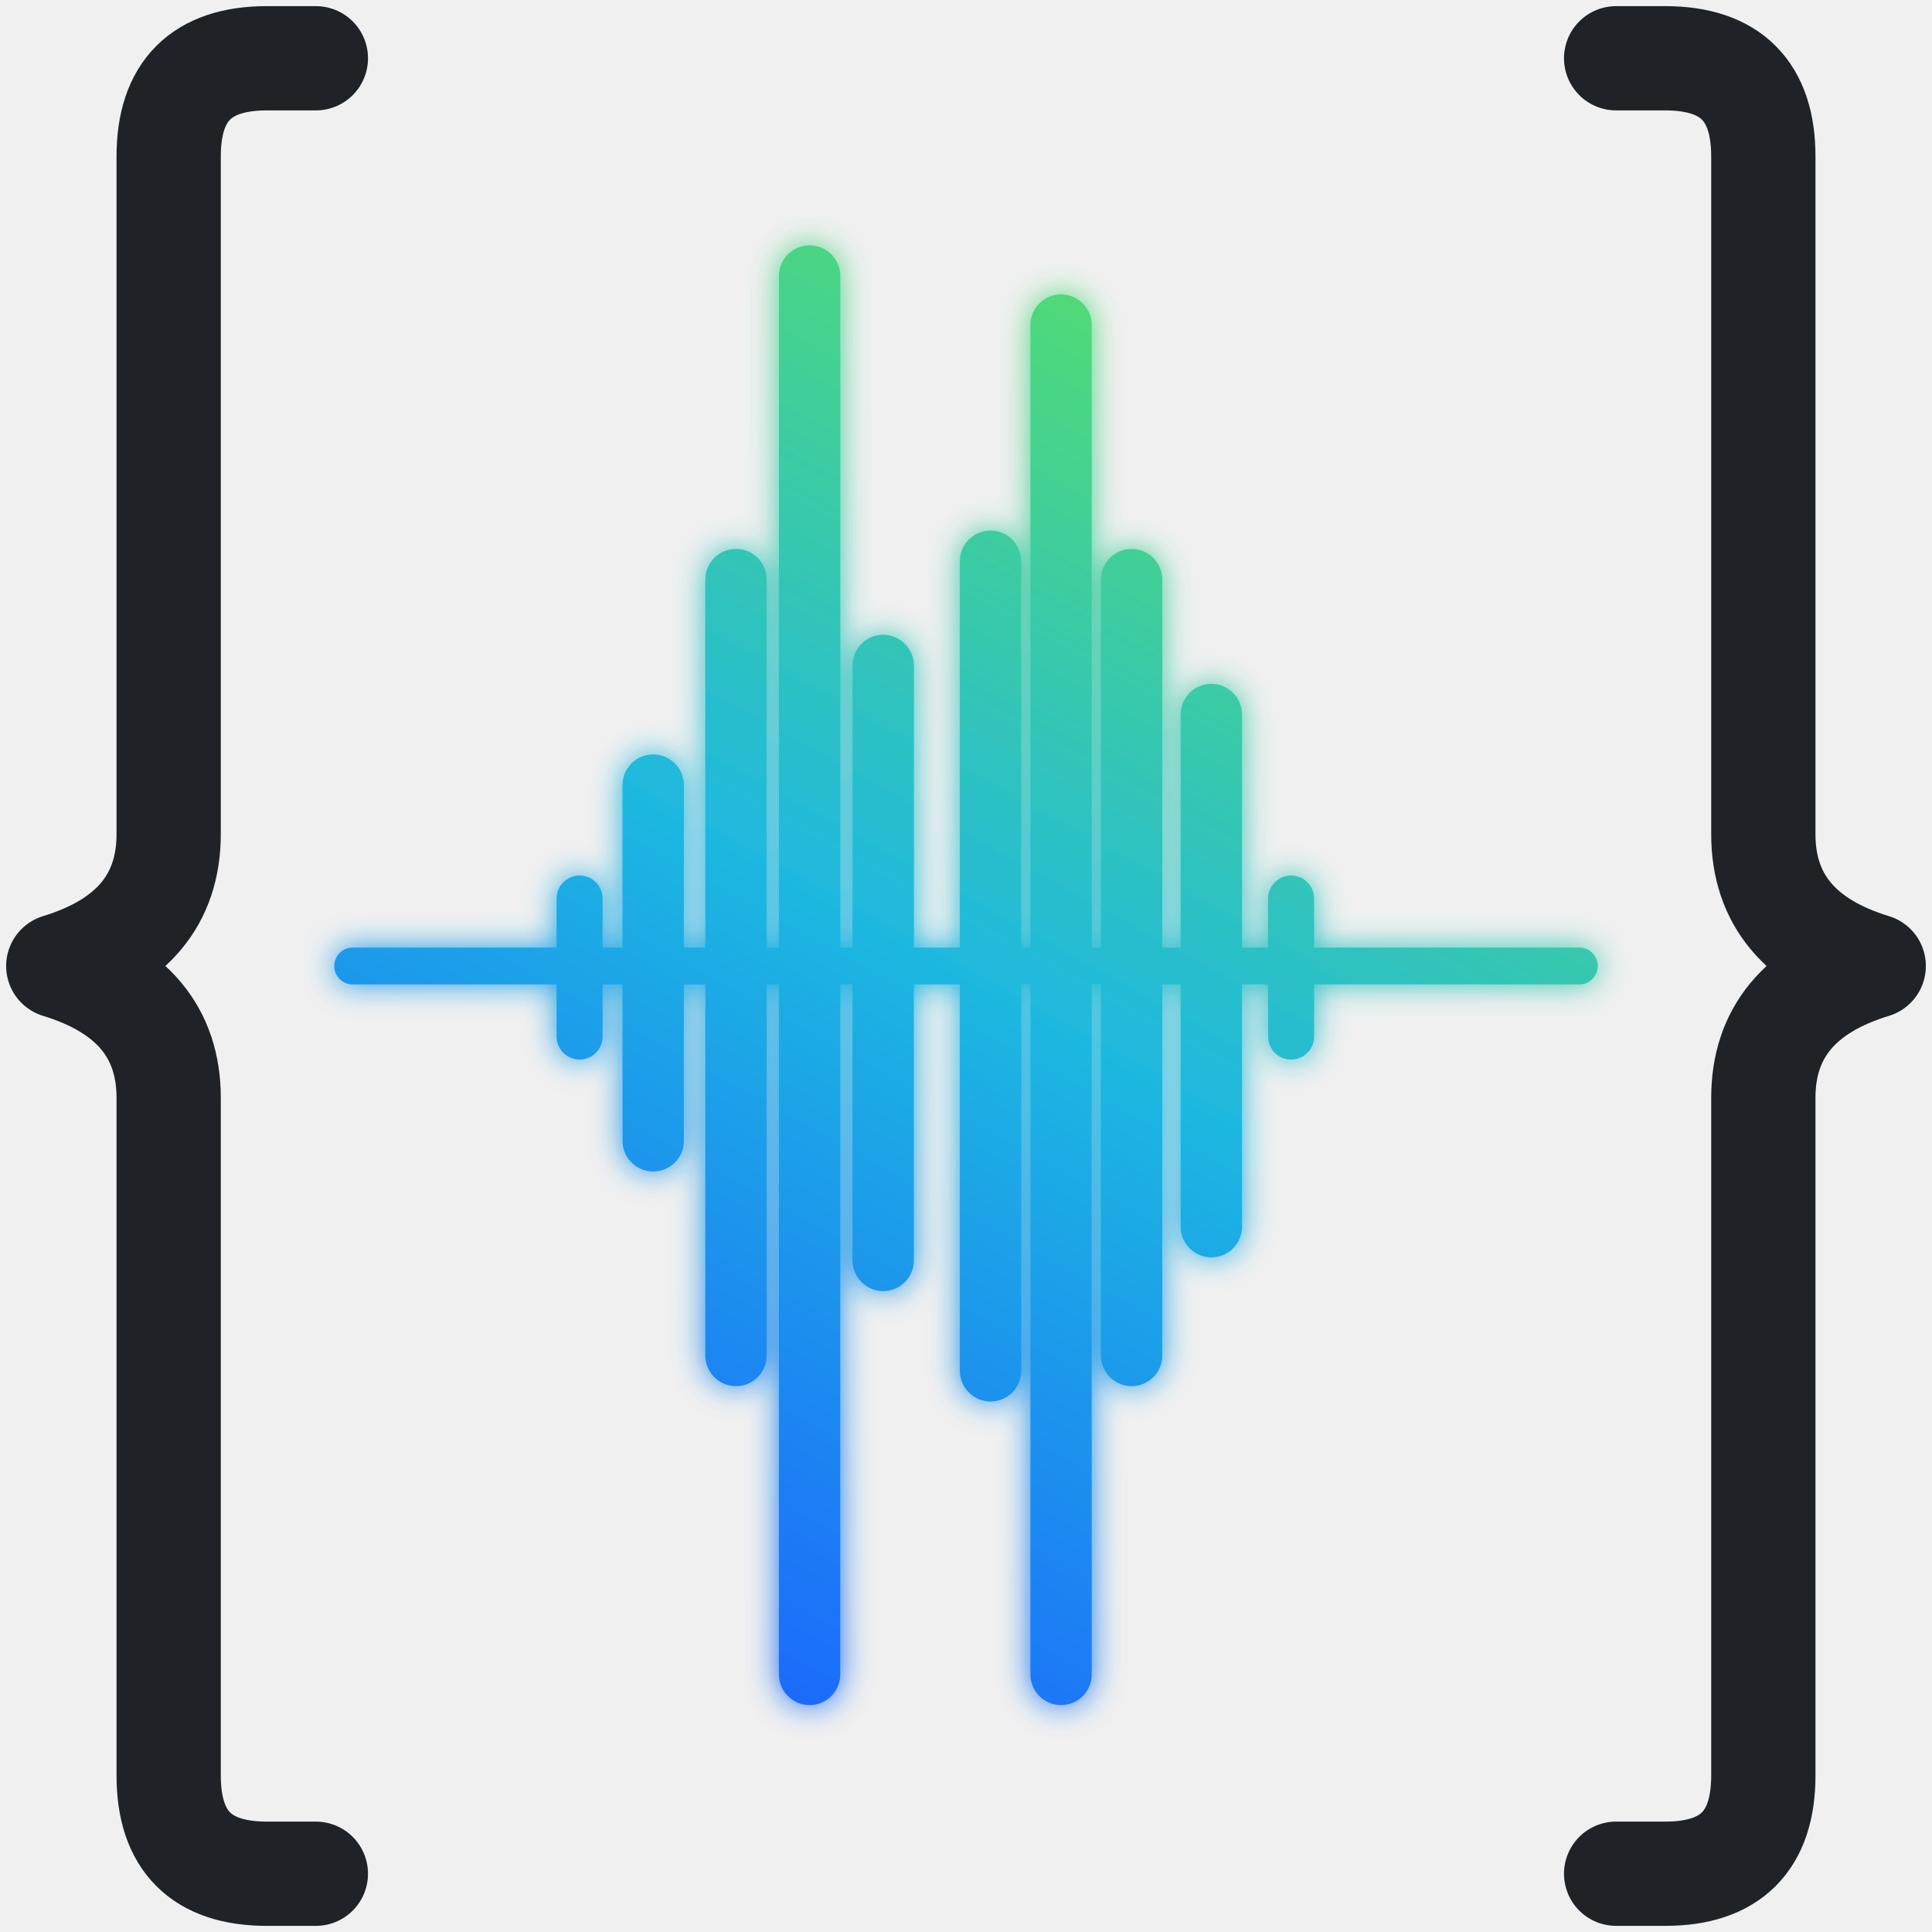
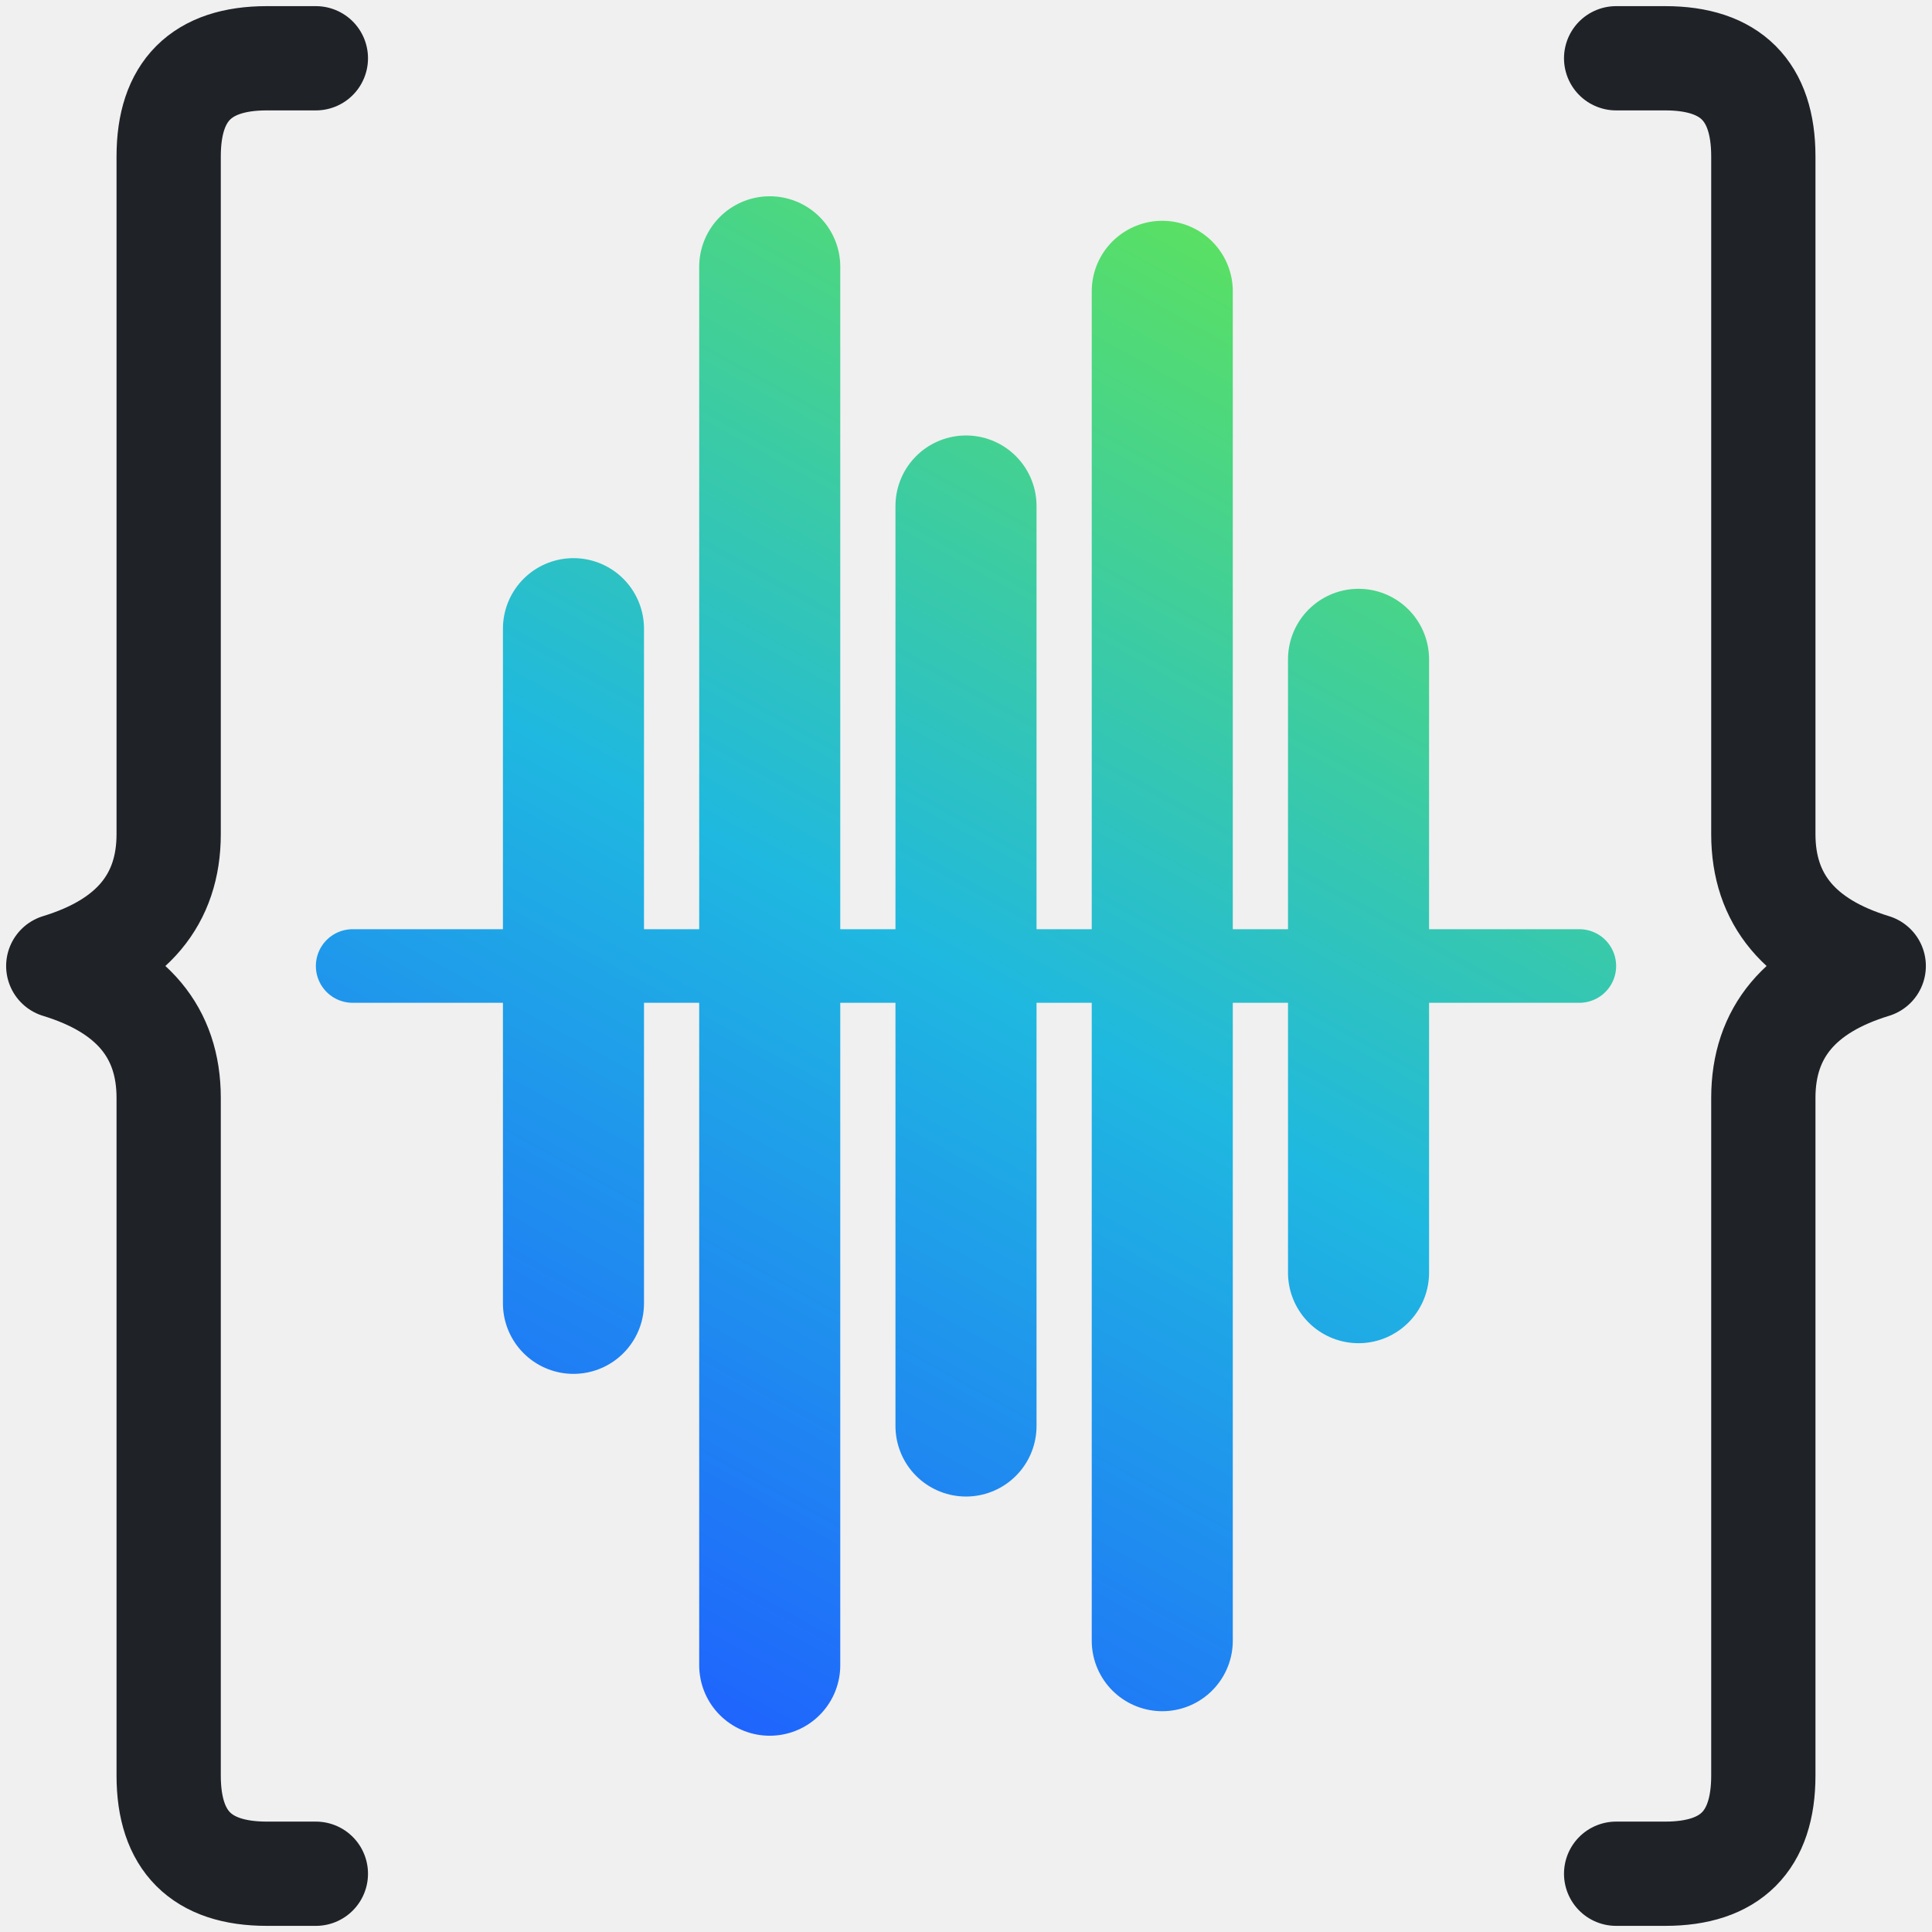
<svg xmlns="http://www.w3.org/2000/svg" viewBox="1 -104 630 630">
  <style>.ink{stroke:#1f2328}@media (prefers-color-scheme: dark){.ink{stroke:#fff}}</style>
  <defs>
    <linearGradient id="tg-wave" gradientUnits="userSpaceOnUse" x1="380" y1="700" x2="640" y2="230">
      <stop offset="0" stop-color="#1f5fff" />
      <stop offset="0.5" stop-color="#1fb8e0" />
      <stop offset="1" stop-color="#5ee35a" />
    </linearGradient>
    <filter id="tg-glow" x="-30%" y="-30%" width="160%" height="160%">
      <feGaussianBlur stdDeviation="5" result="b" />
      <feMerge>
        <feMergeNode in="b" />
        <feMergeNode in="SourceGraphic" />
      </feMerge>
    </filter>
  </defs>
  <g transform="translate(-196 -252)">
    <g fill="none" class="ink" stroke-width="34" stroke-linecap="round" stroke-linejoin="round">
      <path d="M300,167 H284 Q252,167 252,199 V420 Q252,452 216,463 Q252,474 252,506 V727 Q252,759 284,759 H300" />
      <path d="M724,167 H740 Q772,167 772,199 V420 Q772,452 808,463 Q772,474 772,506 V727 Q772,759 740,759 H724" />
    </g>
-     <g stroke="url(#tg-wave)" stroke-linecap="round" filter="url(#tg-glow)">
-       <line x1="312" y1="463" x2="712" y2="463" stroke-width="12" />
-       <line x1="386" y1="441" x2="386" y2="486" stroke-width="15" />
-       <line x1="618" y1="441" x2="618" y2="486" stroke-width="15" />
-       <line x1="410" y1="404" x2="410" y2="520" stroke-width="20" />
-       <line x1="437" y1="337" x2="437" y2="590" stroke-width="20" />
-       <line x1="461" y1="238" x2="461" y2="694" stroke-width="20" />
-       <line x1="485" y1="365" x2="485" y2="559" stroke-width="20" />
-       <line x1="520" y1="331" x2="520" y2="595" stroke-width="20" />
-       <line x1="543" y1="254" x2="543" y2="694" stroke-width="20" />
-       <line x1="566" y1="337" x2="566" y2="590" stroke-width="20" />
-       <line x1="592" y1="381" x2="592" y2="548" stroke-width="20" />
+     <g stroke="url(#tg-wave)" stroke-linecap="round">
+       <line x1="312" y1="463" x2="712" y2="463" stroke-width="24" />
+       <line x1="384" y1="353" x2="384" y2="573" stroke-width="46" />
+       <line x1="448" y1="235" x2="448" y2="691" stroke-width="46" />
+       <line x1="512" y1="313" x2="512" y2="613" stroke-width="46" />
+       <line x1="576" y1="243" x2="576" y2="683" stroke-width="46" />
+       <line x1="640" y1="363" x2="640" y2="563" stroke-width="46" />
    </g>
  </g>
</svg>
